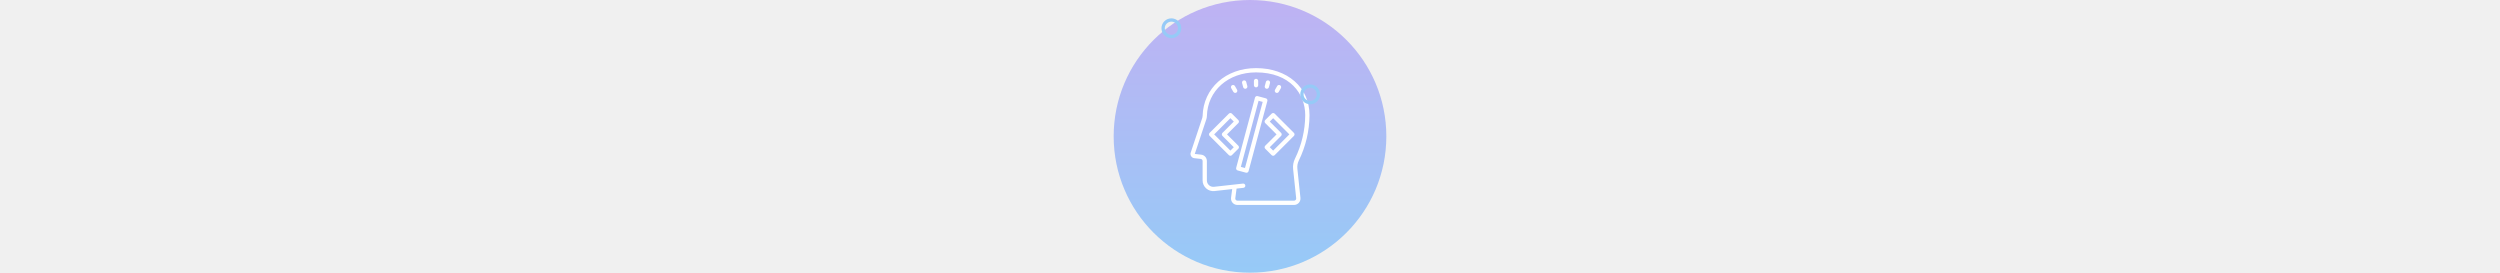
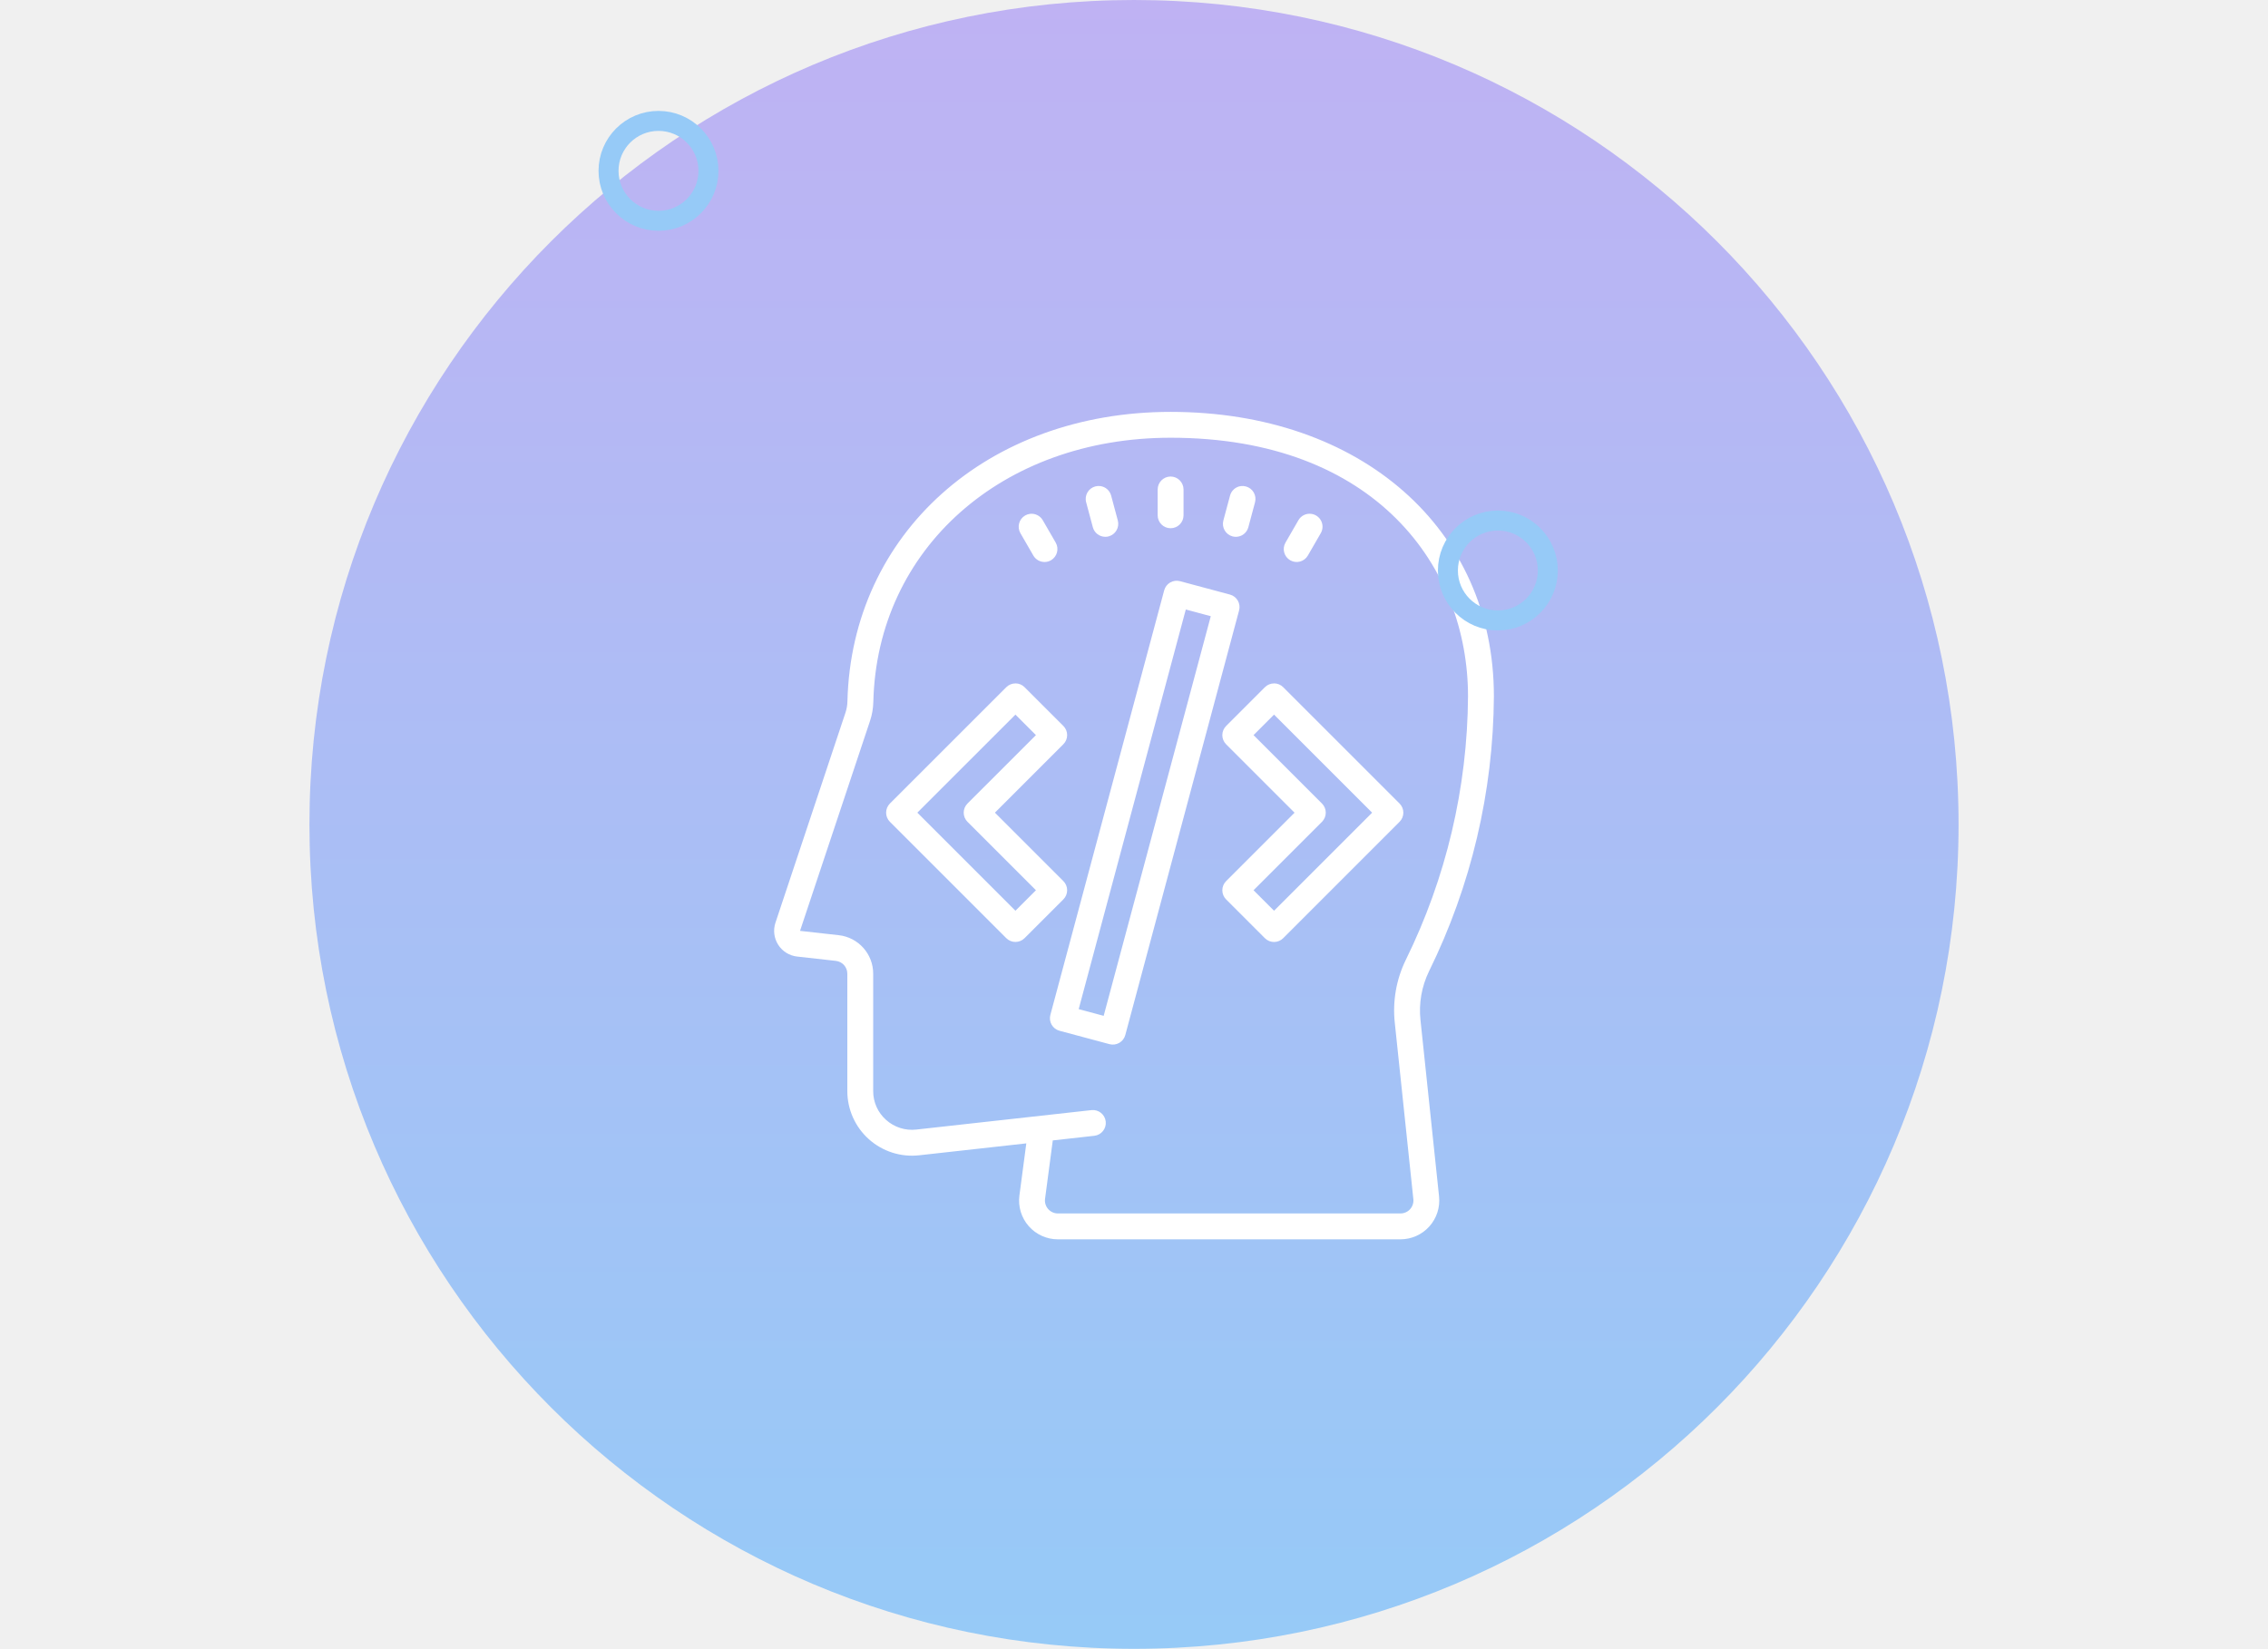
- <svg xmlns="http://www.w3.org/2000/svg" width="165.034" height="18" viewBox="0 0 165.034 165.034">
+ <svg xmlns="http://www.w3.org/2000/svg" width="165.034" height="120" viewBox="0 0 165.034 165.034">
  <defs>
    <linearGradient id="a" x1="0.5" x2="0.5" y2="1" gradientUnits="objectBoundingBox">
      <stop offset="0" stop-color="#bfb2f3" />
      <stop offset="1" stop-color="#96caf7" />
    </linearGradient>
  </defs>
  <g transform="translate(-877.069 -1487.899)">
    <circle cx="82.517" cy="82.517" r="82.517" transform="translate(877.069 1487.899)" fill="url(#a)" />
    <path d="M44.016,0C25.691,0,12.09,12.177,11.675,28.954a3.87,3.87,0,0,1-.19,1.132L4.472,51.129a2.588,2.588,0,0,0,2.171,3.389l3.869.432a1.29,1.29,0,0,1,1.152,1.284V67.977a6.469,6.469,0,0,0,7.185,6.432l3.751-.417h.005l6.971-.776-.69,5.212a3.881,3.881,0,0,0,3.847,4.393H67.02a3.885,3.885,0,0,0,3.862-4.289L69.022,60.87a8.963,8.963,0,0,1,.847-4.863,63.209,63.209,0,0,0,6.5-27.539C76.366,11.707,63.064,0,44.016,0Zm0,2.588c20.56,0,29.763,13,29.763,25.881a60.621,60.621,0,0,1-6.235,26.4,11.528,11.528,0,0,0-1.094,6.265L68.309,78.8A1.294,1.294,0,0,1,67.02,80.23H32.733a1.294,1.294,0,0,1-1.281-1.463l.773-5.846,4.17-.465a1.293,1.293,0,0,0-.286-2.57l-3.533.392L18.565,71.834a3.875,3.875,0,0,1-3.02-.965,3.831,3.831,0,0,1-1.292-2.891V56.235A3.877,3.877,0,0,0,10.8,52.378l-3.869-.432,7.014-21.041a6.449,6.449,0,0,0,.321-1.888C14.642,13.7,27.154,2.588,44.016,2.588Zm0,3.882a1.3,1.3,0,0,0-1.294,1.294v2.588a1.294,1.294,0,1,0,2.588,0V7.764A1.3,1.3,0,0,0,44.016,6.47Zm-7.024.958a1.277,1.277,0,0,0-.513.033,1.294,1.294,0,0,0-.915,1.585l.67,2.5a1.292,1.292,0,0,0,1.249.958,1.261,1.261,0,0,0,.336-.043,1.3,1.3,0,0,0,.915-1.587l-.67-2.5A1.294,1.294,0,0,0,36.992,7.428Zm14.045,0a1.294,1.294,0,0,0-1.072.948l-.67,2.5a1.3,1.3,0,0,0,.915,1.587,1.316,1.316,0,0,0,.336.043,1.291,1.291,0,0,0,1.249-.958l.67-2.5a1.294,1.294,0,0,0-.915-1.585A1.277,1.277,0,0,0,51.037,7.428ZM29.943,10.206a1.279,1.279,0,0,0-.485.164,1.3,1.3,0,0,0-.473,1.769l1.294,2.239a1.294,1.294,0,0,0,1.122.647,1.281,1.281,0,0,0,.644-.172,1.3,1.3,0,0,0,.473-1.769l-1.294-2.239A1.3,1.3,0,0,0,29.943,10.206Zm28.143,0a1.292,1.292,0,0,0-1.279.637l-1.294,2.242a1.293,1.293,0,1,0,2.239,1.294l1.294-2.242a1.294,1.294,0,0,0-.96-1.931ZM44.453,16.913a1.287,1.287,0,0,0-.478.162,1.3,1.3,0,0,0-.6.786L31.983,60.36a1.293,1.293,0,0,0,.915,1.585l5,1.34a1.292,1.292,0,0,0,1.585-.915L50.87,19.87a1.293,1.293,0,0,0-.915-1.585l-5-1.34A1.283,1.283,0,0,0,44.453,16.913Zm1.084,2.866,2.5.672-10.719,40-2.5-.672Zm-17.05,7.4a1.289,1.289,0,0,0-.915.379L15.926,39.2a1.293,1.293,0,0,0,0,1.83L27.572,52.676a1.294,1.294,0,0,0,1.83,0l3.882-3.882a1.293,1.293,0,0,0,0-1.83l-6.849-6.849,6.849-6.849a1.293,1.293,0,0,0,0-1.83L29.4,27.554A1.289,1.289,0,0,0,28.487,27.175Zm25.881,0a1.289,1.289,0,0,0-.915.379l-3.882,3.882a1.293,1.293,0,0,0,0,1.83l6.849,6.849-6.849,6.849a1.293,1.293,0,0,0,0,1.83l3.882,3.882a1.294,1.294,0,0,0,1.83,0L66.929,41.03a1.293,1.293,0,0,0,0-1.83L55.283,27.554A1.29,1.29,0,0,0,54.368,27.175ZM28.487,30.3l2.052,2.052L23.69,39.2a1.293,1.293,0,0,0,0,1.83l6.849,6.849-2.052,2.052-9.816-9.816Zm25.881,0,9.816,9.816-9.816,9.816-2.052-2.052,6.849-6.849a1.293,1.293,0,0,0,0-1.83l-6.849-6.849Z" transform="translate(919.233 1529.125)" fill="#fff" />
    <g transform="translate(906 1499)" fill="none" stroke="#96caf7" stroke-width="2">
      <circle cx="6" cy="6" r="6" stroke="none" />
      <circle cx="6" cy="6" r="5" fill="none" />
    </g>
    <g transform="translate(990 1539)" fill="none" stroke="#96caf7" stroke-width="2">
      <circle cx="6" cy="6" r="6" stroke="none" />
      <circle cx="6" cy="6" r="5" fill="none" />
    </g>
  </g>
</svg>
